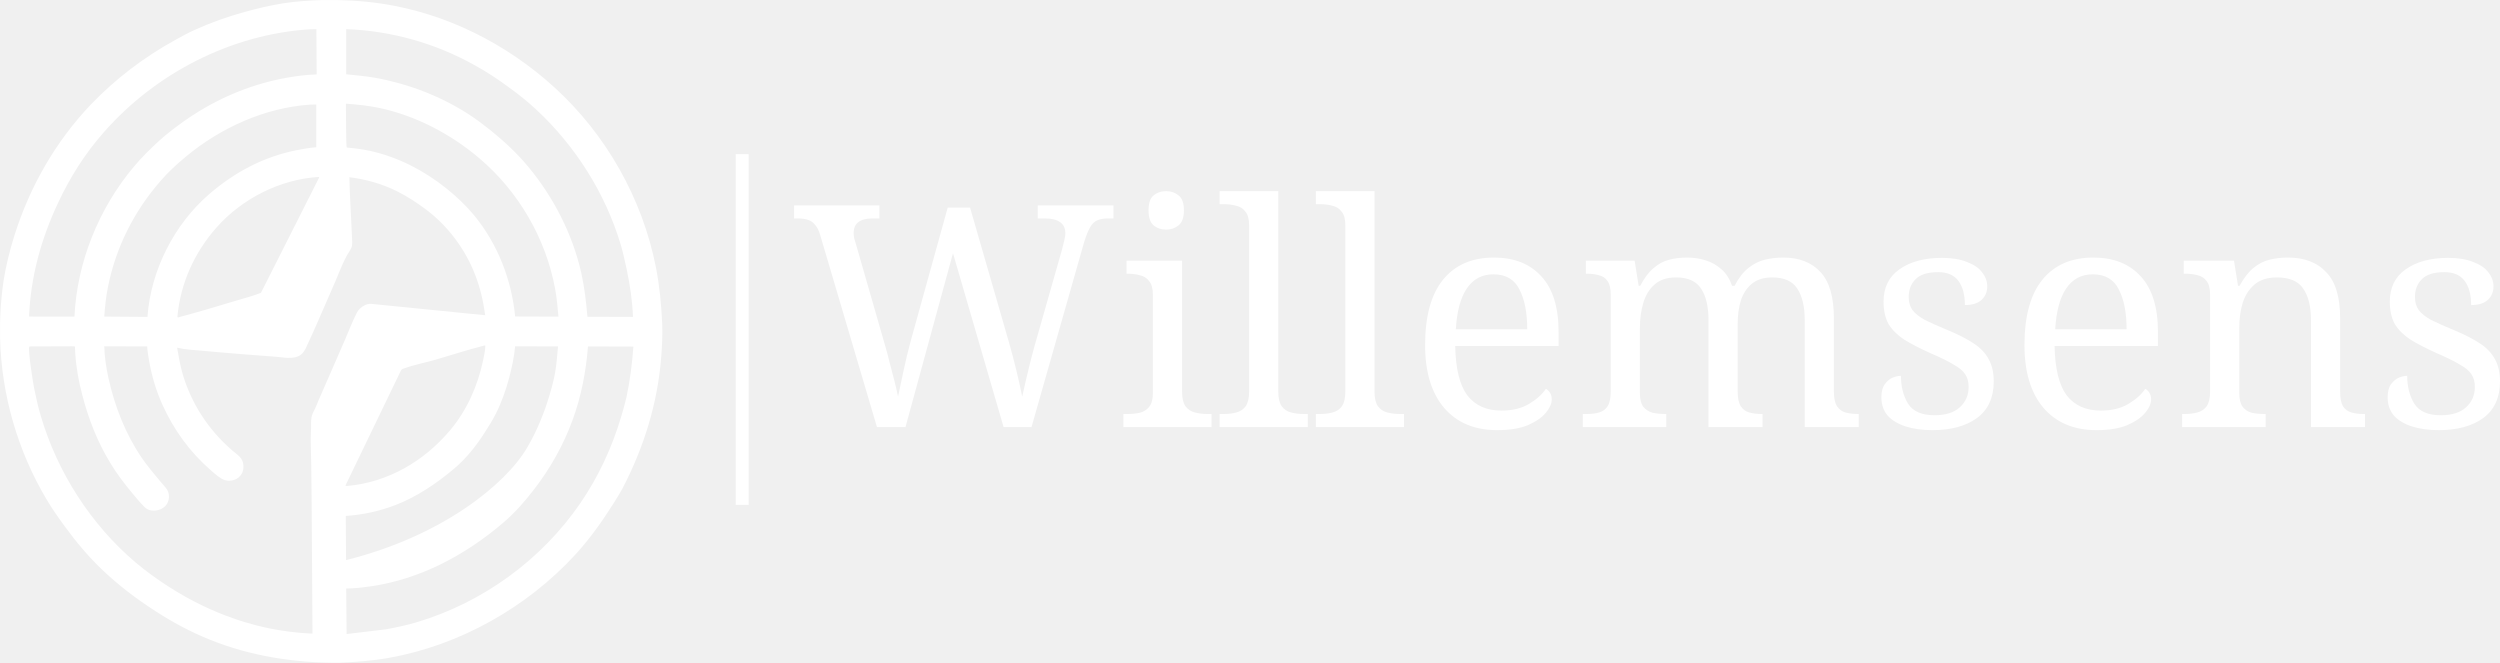
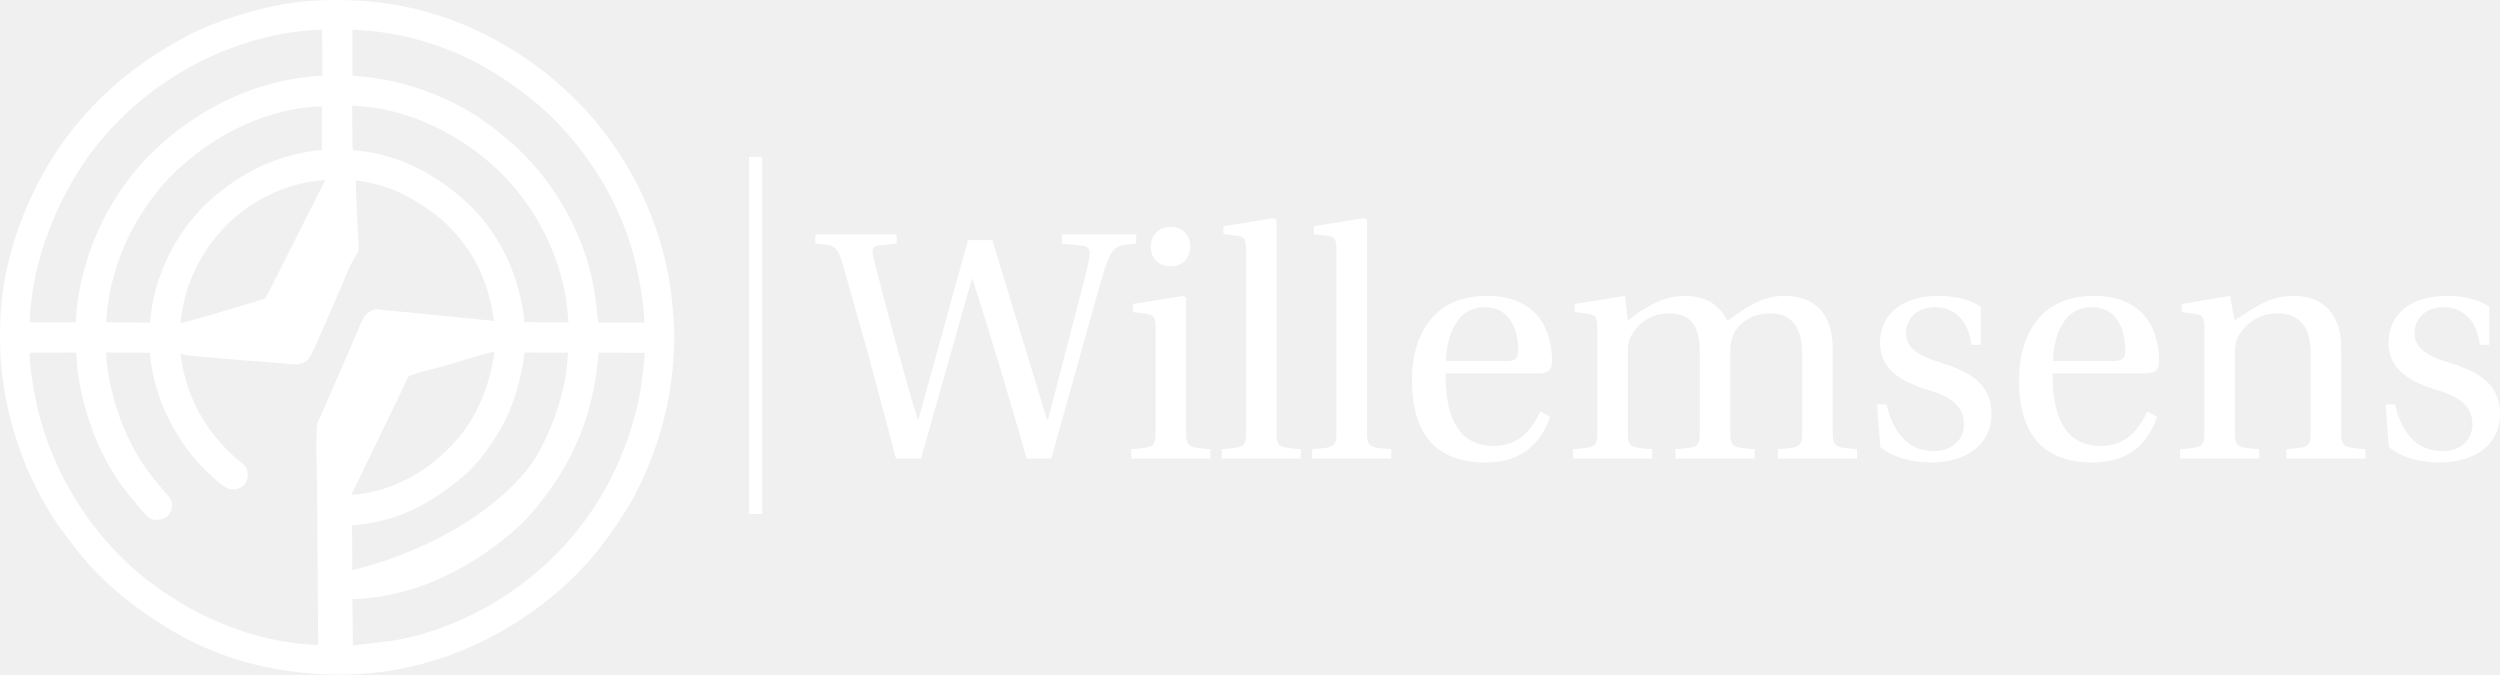
- <svg xmlns="http://www.w3.org/2000/svg" version="1.1" width="376.939" height="99.926" viewBox="312.752 151.43 376.939 99.926" xml:space="preserve" id="svg19">
+ <svg xmlns="http://www.w3.org/2000/svg" version="1.1" width="370.256" height="99.926" viewBox="312.752 151.43 370.256 99.926" xml:space="preserve" id="svg19">
  <defs id="defs4" />
-   <g transform="matrix(0.39,0,0,0.39,741.6158,201.1138)" id="base_text" style="fill:#ffffff;fill-opacity:1">
-     <g aria-label="Willemsens Airco-Ventilatie" id="text10" style="font-style:normal;font-weight:normal;font-size:120px;font-family:f16896;white-space:pre;opacity:1;fill:#ffffff;fill-opacity:1;fill-rule:nonzero;stroke:none;stroke-width:1;stroke-linecap:butt;stroke-linejoin:miter;stroke-miterlimit:4;stroke-dasharray:none;stroke-dashoffset:0">
-       <path d="m -782.58,-36.58 q -0.72,-2.52 -1.92,-3.84 -1.08,-1.44 -2.64,-1.92 -1.56,-0.6 -3.96,-0.6 h -1.56 v -5.04 h 33 v 5.04 h -2.76 q -3.6,0 -5.4,1.44 -1.8,1.32 -1.8,4.32 0,0.96 0.24,2.04 0.36,1.08 0.72,2.4 l 11.04,38.4 q 1.08,3.6 1.92,7.2 0.96,3.48 1.8,6.84 0.84,3.36 1.44,6.24 0.96,-4.68 2.16,-10.2 1.2,-5.64 2.76,-11.4 l 14.28,-51.48 h 8.64 l 15,51.96 q 1.68,5.88 3,11.4 1.32,5.52 2.16,9.72 0.6,-2.88 1.32,-5.88 0.72,-3.12 1.56,-6.48 0.84,-3.48 1.92,-7.32 l 10.56,-37.08 q 0.36,-1.44 0.84,-3.36 0.48,-1.92 0.48,-2.88 0,-3.12 -2.04,-4.44 -1.92,-1.44 -5.88,-1.44 h -2.76 v -5.04 h 29.28 v 5.04 h -2.28 q -2.28,0 -3.96,0.72 -1.56,0.6 -2.76,2.64 -1.2,2.04 -2.4,6 l -20.28,71.28 h -10.8 l -19.56,-67.2 -18.36,67.2 h -11.04 z" id="path25" style="fill:#ffffff;fill-opacity:1" />
-       <path d="m -665.34,37.7 v -5.04 h 1.56 q 2.64,0 4.8,-0.48 2.28,-0.6 3.6,-2.28 1.44,-1.8 1.44,-5.28 v -38.04 q 0,-3.6 -1.44,-5.28 -1.32,-1.8 -3.6,-2.28 -2.16,-0.6 -4.8,-0.6 h -0.36 v -5.04 h 21.48 v 50.64 q 0,3.72 1.32,5.64 1.32,1.8 3.6,2.4 2.28,0.6 4.92,0.6 h 1.56 v 5.04 z m 16.56,-76.32 q -2.88,0 -4.92,-1.68 -1.92,-1.68 -1.92,-5.76 0,-4.2 1.92,-5.76 2.04,-1.68 4.92,-1.68 2.76,0 4.8,1.68 2.04,1.56 2.04,5.76 0,4.08 -2.04,5.76 -2.04,1.68 -4.8,1.68 z" id="path27" style="fill:#ffffff;fill-opacity:1" />
-       <path d="m -628.14,37.7 v -5.04 h 1.56 q 2.76,0 4.92,-0.6 2.28,-0.6 3.6,-2.4 1.32,-1.92 1.32,-5.64 v -64.32 q 0,-3.6 -1.44,-5.28 -1.32,-1.8 -3.6,-2.28 -2.16,-0.6 -4.8,-0.6 h -1.56 v -5.04 h 22.68 v 77.52 q 0,3.72 1.32,5.64 1.32,1.8 3.6,2.4 2.28,0.6 4.92,0.6 h 1.56 v 5.04 z" id="path29" style="fill:#ffffff;fill-opacity:1" />
-       <path d="m -590.94,37.7 v -5.04 h 1.56 q 2.76,0 4.92,-0.6 2.28,-0.6 3.6,-2.4 1.32,-1.92 1.32,-5.64 v -64.32 q 0,-3.6 -1.44,-5.28 -1.32,-1.8 -3.6,-2.28 -2.16,-0.6 -4.8,-0.6 h -1.56 v -5.04 h 22.68 v 77.52 q 0,3.72 1.32,5.64 1.32,1.8 3.6,2.4 2.28,0.6 4.92,0.6 h 1.56 v 5.04 z" id="path31" style="fill:#ffffff;fill-opacity:1" />
-       <path d="m -520.86,38.9 q -13.08,0 -20.52,-8.64 -7.32,-8.64 -7.32,-24.24 0,-16.8 6.96,-25.32 6.96,-8.52 19.68,-8.52 11.64,0 18.24,7.2 6.72,7.2 6.72,21.48 V 6.38 h -39.96 q 0.24,13.08 4.68,19.08 4.56,5.88 13.2,5.88 6.24,0 10.56,-2.52 4.44,-2.64 6.6,-5.88 0.84,0.36 1.56,1.44 0.72,1.08 0.72,2.64 0,2.4 -2.28,5.16 -2.28,2.76 -6.96,4.8 -4.68,1.92 -11.88,1.92 z m 11.64,-39 q 0,-9.6 -3,-15.36 -2.88,-5.88 -10.08,-5.88 -6.6,0 -10.32,5.52 -3.6,5.4 -4.2,15.72 z" id="path33" style="fill:#ffffff;fill-opacity:1" />
-       <path d="m -487.74,37.7 v -5.04 h 1.56 q 2.76,0 4.8,-0.6 2.04,-0.6 3.24,-2.4 1.2,-1.92 1.2,-5.64 v -37.44 q 0,-3.6 -1.2,-5.28 -1.2,-1.8 -3.36,-2.28 -2.04,-0.6 -4.68,-0.6 h -0.36 v -5.04 h 18.84 l 1.56,9.72 h 0.6 q 2.4,-4.56 5.16,-6.84 2.76,-2.4 6,-3.24 3.24,-0.84 6.96,-0.84 3.84,0 7.2,1.08 3.48,1.08 6.12,3.48 2.64,2.28 4.08,6.36 h 0.96 q 2.4,-4.56 5.28,-6.84 3,-2.4 6.36,-3.24 3.48,-0.84 7.2,-0.84 9.24,0 14.4,5.64 5.16,5.52 5.16,17.88 V 24.02 q 0,3.72 1.2,5.64 1.2,1.8 3.24,2.4 2.16,0.6 4.8,0.6 h 0.36 v 5.04 h -20.88 V -3.7 q 0,-7.8 -2.88,-12.12 -2.76,-4.32 -9.72,-4.32 -4.92,0 -7.92,2.52 -2.88,2.4 -4.2,6.48 -1.2,4.08 -1.2,8.88 V 24.02 q 0,3.72 1.2,5.64 1.2,1.8 3.24,2.4 2.16,0.6 4.8,0.6 h 0.36 v 5.04 h -20.88 V -3.7 q 0,-7.8 -2.88,-12.12 -2.76,-4.32 -9.72,-4.32 -5.16,0 -8.28,2.76 -3,2.64 -4.32,7.08 -1.32,4.44 -1.32,9.6 V 24.62 q 0,3.48 1.32,5.28 1.44,1.68 3.6,2.28 2.28,0.48 4.92,0.48 h 0.36 v 5.04 z" id="path35" style="fill:#ffffff;fill-opacity:1" />
-       <path d="m -352.5,38.9 q -6,0 -10.44,-1.44 -4.44,-1.44 -6.96,-4.2 -2.4,-2.88 -2.4,-7.08 0,-3.24 1.32,-5.04 1.32,-1.8 3,-2.52 1.8,-0.72 3.24,-0.72 0,6.24 2.76,10.8 2.88,4.44 10.2,4.44 6.36,0 9.72,-3 3.48,-3.12 3.48,-7.92 0,-3 -1.32,-4.92 -1.2,-1.92 -4.44,-3.72 -3.12,-1.92 -9,-4.44 -6.12,-2.76 -10.2,-5.28 -3.96,-2.64 -6,-6 -1.92,-3.48 -1.92,-8.64 0,-8.16 6.12,-12.48 6.24,-4.44 16.44,-4.44 5.76,0 9.6,1.56 3.96,1.44 5.88,3.96 2.04,2.52 2.04,5.52 0,3.24 -2.28,5.28 -2.16,1.92 -6.36,1.92 0,-6 -2.52,-9.36 -2.52,-3.36 -7.8,-3.36 -6.12,0 -8.76,2.76 -2.64,2.64 -2.64,6.84 0,3 1.44,5.04 1.56,2.04 4.8,3.84 3.36,1.68 8.64,3.84 6.36,2.64 10.32,5.28 3.96,2.64 5.76,6.12 1.92,3.48 1.92,8.52 0,9.36 -6.48,14.16 -6.48,4.68 -17.16,4.68 z" id="path37" style="fill:#ffffff;fill-opacity:1" />
-       <path d="m -289.141,38.9 q -13.08,0 -20.52,-8.64 -7.32,-8.64 -7.32,-24.24 0,-16.8 6.96,-25.32 6.96,-8.52 19.68,-8.52 11.64,0 18.24,7.2 6.72,7.2 6.72,21.48 V 6.38 h -39.96 q 0.24,13.08 4.68,19.08 4.56,5.88 13.2,5.88 6.24,0 10.56,-2.52 4.44,-2.64 6.6,-5.88 0.84,0.36 1.56,1.44 0.72,1.08 0.72,2.64 0,2.4 -2.28,5.16 -2.28,2.76 -6.96,4.8 -4.68,1.92 -11.88,1.92 z m 11.64,-39 q 0,-9.6 -3,-15.36 -2.88,-5.88 -10.08,-5.88 -6.6,0 -10.32,5.52 -3.6,5.4 -4.2,15.72 z" id="path39" style="fill:#ffffff;fill-opacity:1" />
-       <path d="m -256.021,37.7 v -5.04 h 0.96 q 2.76,0 4.92,-0.6 2.28,-0.6 3.6,-2.4 1.32,-1.92 1.32,-5.64 v -37.44 q 0,-3.6 -1.32,-5.28 -1.32,-1.8 -3.48,-2.28 -2.16,-0.6 -4.8,-0.6 h -0.6 v -5.04 h 19.44 l 1.56,9.72 h 0.6 q 2.52,-4.56 5.28,-6.84 2.88,-2.4 6.24,-3.24 3.36,-0.84 7.2,-0.84 9.48,0 14.76,5.64 5.4,5.52 5.4,17.88 V 24.02 q 0,3.72 1.08,5.64 1.2,1.8 3.24,2.4 2.04,0.6 4.68,0.6 h 0.6 v 5.04 h -20.88 V -3.7 q 0,-7.8 -3,-12.12 -2.88,-4.32 -10.2,-4.32 -5.4,0 -8.64,2.76 -3.12,2.64 -4.56,7.08 -1.32,4.44 -1.32,9.6 V 24.62 q 0,3.48 1.32,5.28 1.32,1.68 3.48,2.28 2.16,0.48 4.8,0.48 h 0.6 v 5.04 z" id="path41" style="fill:#ffffff;fill-opacity:1" />
-       <path d="m -156.781,38.9 q -6,0 -10.44,-1.44 -4.44,-1.44 -6.96,-4.2 -2.4,-2.88 -2.4,-7.08 0,-3.24 1.32,-5.04 1.32,-1.8 3,-2.52 1.8,-0.72 3.24,-0.72 0,6.24 2.76,10.8 2.88,4.44 10.2,4.44 6.36,0 9.72,-3 3.48,-3.12 3.48,-7.92 0,-3 -1.32,-4.92 -1.2,-1.92 -4.44,-3.72 -3.12,-1.92 -9,-4.44 -6.12,-2.76 -10.2,-5.28 -3.96,-2.64 -6,-6 -1.92,-3.48 -1.92,-8.64 0,-8.16 6.12,-12.48 6.24,-4.44 16.44,-4.44 5.76,0 9.6,1.56 3.96,1.44 5.88,3.96 2.04,2.52 2.04,5.52 0,3.24 -2.28,5.28 -2.16,1.92 -6.36,1.92 0,-6 -2.52,-9.36 -2.52,-3.36 -7.8,-3.36 -6.12,0 -8.76,2.76 -2.64,2.64 -2.64,6.84 0,3 1.44,5.04 1.56,2.04 4.8,3.84 3.36,1.68 8.64,3.84 6.36,2.64 10.32,5.28 3.96,2.64 5.76,6.12 1.92,3.48 1.92,8.52 0,9.36 -6.48,14.16 -6.48,4.68 -17.16,4.68 z" id="path43" style="fill:#ffffff;fill-opacity:1" />
-     </g>
-   </g>
-   <g transform="matrix(0.39,0,0,0.39,424.6558,201.1138)" id="separator_line" style="fill:#ffffff;fill-opacity:1">
-     <path id="rect13" style="opacity:1;fill:#ffffff;fill-opacity:1;fill-rule:nonzero;stroke:none;stroke-width:1;stroke-linecap:butt;stroke-linejoin:miter;stroke-miterlimit:4;stroke-dasharray:none;stroke-dashoffset:0" d="m -2.5,-67.8 h 5 V 67.8 h -5 z" />
-   </g>
-   <g transform="matrix(0.21,0,0,0.21,362.6858,201.3938)" id="main_icon" style="fill:#ffffff;fill-opacity:1">
-     <path style="opacity:1;fill:#ffffff;fill-opacity:1;fill-rule:nonzero;stroke:none;stroke-width:1;stroke-linecap:butt;stroke-linejoin:miter;stroke-miterlimit:4;stroke-dasharray:none;stroke-dashoffset:0" transform="translate(-237.82,-237.89)" d="m 231.7,0 c 14.2,-0.2 28.5,0.5 42.5,2.6 46.3,7 89.4,28.7 123.9,60.1 37.2,33.9 63.2,79.9 72.9,129.3 2.6,13.4 3.9,27 4.5,40.6 0.3,7.7 -0.1,15.6 -0.7,23.3 -2.5,33.4 -12.5,65.5 -28,95.1 -1.9,3.5 -4.1,6.9 -6.2,10.3 -8.2,13 -17.2,25.7 -27.6,37 -34.9,37.9 -82.9,64.9 -133.7,74 -11.7,2.1 -23.9,3 -35.8,3.5 -31.7,0.2 -63.4,-4.7 -92.9,-16.6 -13.7,-5.5 -26.7,-12.5 -39,-20.5 C 98,430 85.3,420.3 73.6,409.2 63.7,399.8 54.8,389.2 46.7,378.1 42,371.7 37.4,365.2 33.4,358.4 12.7,323.6 1.1,283.4 0.1,242.9 -0.2,229.2 0.6,215.1 2.6,201.5 4.3,190.6 7.1,179.6 10.4,169 21.4,134.1 39.8,101.8 65.1,75.2 82.9,56.6 103.4,41 126,28.6 c 4.5,-2.5 9,-5 13.7,-7.1 C 151.3,16.2 163.3,12 175.5,8.6 184.6,6.1 193.7,3.9 203,2.4 212.5,0.9 222.1,0.3 231.7,0 Z m 19.2,127.2 c 0.2,11.8 1,23.5 1.5,35.3 0.1,2.9 0.3,5.8 0.4,8.7 0.1,1.6 0.2,3.4 0,5 -0.3,2.3 -2.5,5 -3.6,7 -1.2,2.2 -2.3,4.5 -3.3,6.7 -1.8,3.9 -3.3,8 -5,11.9 -4.3,9.9 -8.6,19.7 -12.9,29.6 -2.1,4.8 -4.2,9.5 -6.4,14.2 -1.3,2.8 -2.4,6 -4.7,8.3 -2.7,2.7 -6.7,3.1 -10.3,3 -2.9,-0.1 -5.7,-0.6 -8.6,-0.8 -8.3,-0.6 -16.6,-1.3 -24.9,-1.9 -9.3,-0.7 -18.5,-1.6 -27.8,-2.4 -6,-0.5 -12.3,-0.8 -18.1,-2.2 1.1,6.4 2.2,12.7 4,19 6.3,21.3 18.7,40.2 35.5,54.7 3.8,3.3 7.9,5.3 8.1,11 0.1,2 -0.1,3.4 -0.9,5.2 l -0.2,0.3 c -1.1,2.3 -3.3,4.1 -5.8,4.8 -2,0.6 -4.3,0.8 -6.3,0.1 l -0.4,-0.1 c -3.5,-1.3 -6.9,-4.5 -9.8,-7 -15.1,-13.1 -26.6,-29 -34.8,-47.2 -4.4,-9.7 -7.5,-20.2 -9.4,-30.7 -0.6,-3.6 -1.3,-7.3 -1.5,-11 l -30.8,-0.1 c 0.2,7.8 1.4,15.6 3.1,23.2 4.4,19.8 12.1,39.6 23.5,56.4 4.1,6.1 9,11.8 13.7,17.5 1.6,1.9 3.4,3.7 4.8,5.8 0.6,0.9 1,2.1 1.2,3.2 0.5,3.2 -0.3,6.3 -2.5,8.6 -2.1,2.1 -5.1,3.3 -8.1,3.3 -2.7,0 -4.8,-0.6 -6.8,-2.6 -3.2,-3.2 -6.1,-6.7 -9,-10.2 C 89.2,347 83.7,339.9 79.2,332.3 70,317.3 63.4,300.4 59,283.1 c -2.5,-9.6 -4.3,-19.3 -4.9,-29.2 -0.1,-1.1 -0.1,-2.3 -0.2,-3.4 0,-0.4 0,-1.8 -0.1,-1.8 -0.2,-0.1 -2.3,-0.1 -2.7,-0.1 l -28.5,0.1 -1.5,0.1 c -1.2,1.8 2.7,26.2 3.4,29.7 1.4,6.7 2.8,13.4 4.8,20 11.9,40.5 35.9,78 68.2,105.4 7.2,6.1 15.2,11.8 23.2,17 34.3,22.3 65.2,28.7 73.6,30.4 7.7,1.5 17.9,3.1 30.1,3.6 -0.4,-77.7 -0.8,-127.5 -1.2,-134.9 -0.3,-5.6 0.3,-11.2 0.2,-16.9 0,-0.5 0,-1.8 0.3,-3.5 0.5,-2.3 1.3,-3.9 2,-5.2 1.3,-2.4 2.2,-5.1 3.3,-7.6 3,-6.9 6.1,-13.9 9.1,-20.8 3.3,-7.5 6.6,-15 9.8,-22.5 2.7,-6.3 5.2,-12.8 8.3,-18.9 0.6,-1.1 1.2,-2 2.1,-2.9 2.1,-2.1 4.9,-3.6 7.9,-3.6 l 82.2,8.2 c -1.4,-10.2 -3.6,-19.9 -7.4,-29.5 -7,-18 -19.4,-34.6 -34.8,-46.2 -6.7,-5 -13.6,-9.6 -21.1,-13.3 -10.8,-5.4 -22.4,-8.6 -34.2,-10.1 z M 248.6,20.9 v 32.4 c 6.9,0.7 13.9,1.3 20.7,2.5 23.5,4.2 46.5,13 66.6,25.8 5.8,3.7 11.3,7.9 16.7,12.2 9.6,7.8 18.9,16.4 26.8,26 18.1,21.8 31.8,48.5 38,76.2 2.3,10.3 3.5,20.9 4.4,31.4 l 32.7,0.1 c -0.4,-11.5 -2.2,-23.3 -4.6,-34.6 -1.3,-5.8 -2.5,-11.6 -4.2,-17.3 -11,-36.8 -32.6,-71 -60.8,-97.1 C 378.9,72.9 372.6,67.9 366,63.1 357.9,57.1 349.4,51.4 340.5,46.6 312.6,31 280.6,22 248.6,20.9 Z m 173.6,227.8 c -1.4,17.9 -4.9,36.3 -11.2,53.2 -6.5,17.7 -15.9,34.4 -27.4,49.3 -6.7,8.7 -13.9,17 -22.3,24.1 -27.1,23.2 -59.9,40.7 -95.5,45.7 -5.7,0.8 -11.5,1.5 -17.2,1.5 l 0.3,32.7 28.3,-3.4 c 7.4,-1.4 14.8,-2.9 22.1,-5.1 47.3,-14.1 89.6,-44.8 117.5,-85.6 12.9,-18.8 22.5,-39.6 29.1,-61.5 1.4,-4.8 2.8,-9.5 3.9,-14.3 2.6,-12.1 4.1,-24.2 5,-36.5 z M 222.4,21 C 166,24.6 111.8,52.5 74.6,94.9 c -13.6,15.4 -24.3,32.4 -33,51 -12.1,25.8 -19.5,52.7 -20.7,81.3 l 4.9,0.1 h 27.7 c 1.8,-39.1 17.5,-77.7 42.6,-107.6 5.7,-6.8 12.1,-13.1 18.7,-19.1 4.6,-4.1 9.4,-7.9 14.4,-11.5 22.6,-16.6 48.5,-28.2 76.1,-33.2 7.3,-1.3 14.6,-2.3 22.1,-2.5 l -0.2,-32.5 z m 147.5,227.6 c -0.7,7.5 -2.3,15 -4.2,22.3 -2.4,9 -5.5,17.9 -9.7,26.2 -2.3,4.6 -5.2,9.1 -8,13.5 -6.1,9.6 -13.4,18.7 -22.2,26.1 -12.4,10.4 -26.4,19.9 -41.6,25.8 -11.4,4.4 -23.7,7.1 -35.9,7.9 l 0.2,31.7 c 68.4,-17 114.3,-54 130,-80.7 15.1,-25.6 20,-53.3 20,-53.3 1.2,-6.4 1.5,-12.9 2.2,-19.4 z M 248.4,74.4 c 0.1,3.7 0,30.4 0.6,31.5 5.6,0.5 11.2,1.2 16.8,2.4 20.2,4.5 38.7,14.1 54.8,27 7.2,5.8 13.9,12.1 19.8,19.2 16.9,20.5 27,46.4 29.5,72.7 l 31.1,0.1 c -0.6,-6.7 -1.2,-13.4 -2.4,-20 -6.7,-36.2 -26.3,-69.9 -54.4,-93.7 -20.6,-17.5 -46,-30.8 -72.6,-36.3 -7.8,-1.6 -15.5,-2.3 -23.2,-2.9 z m -25.8,0.7 c -32.5,2.2 -64.4,16.7 -89.3,37.5 -6.4,5.3 -12.7,11.1 -18.1,17.4 -19,21.8 -32.1,47.8 -37.7,76.3 -1.4,6.9 -2.1,14 -2.6,21 h 4.2 l 26.8,0.2 c 2.4,-33.3 19.1,-66.4 44.4,-88.2 18.2,-15.7 39,-26.8 62.7,-31.5 4.6,-0.9 9.4,-1.8 14.1,-2.1 V 75 Z m 6.3,51.9 c -27.7,1.7 -55,15.5 -73.4,36.3 -15.9,18 -25.9,40.1 -28.1,64.1 l 0.4,0.5 c 13.8,-3.7 27.5,-7.7 41.2,-11.9 6.1,-1.9 12.5,-3.4 18.4,-5.8 l 41.8,-82.8 z M 348,248 c -12,3 -23.7,6.9 -35.5,10.3 -7.4,2.1 -15.3,3.6 -22.5,6.2 -1.1,0.4 -1.5,0.5 -2.1,1.5 l -39.8,82.5 0.2,0.3 0.7,0.1 c 29.4,-2.5 55.4,-17.7 74.2,-40 11.9,-14.1 19.8,-31.8 23.6,-49.8 0.7,-3.5 1.7,-7.4 1.7,-11 -0.1,0 -0.3,-0.1 -0.5,-0.1 z" stroke-linecap="round" id="path16" />
-   </g>
+   <path id="rect13" style="opacity:1;fill:#ffffff;fill-opacity:1;fill-rule:nonzero;stroke:none;stroke-width:0.39;stroke-linecap:butt;stroke-linejoin:miter;stroke-miterlimit:4;stroke-dasharray:none;stroke-dashoffset:0" d="m 423.681,174.672 h 1.95 v 52.884 h -1.95 z" />
+   <path style="opacity:1;fill:#ffffff;fill-opacity:1;fill-rule:nonzero;stroke:none;stroke-width:0.21;stroke-linecap:butt;stroke-linejoin:miter;stroke-miterlimit:4;stroke-dasharray:none;stroke-dashoffset:0" d="m 361.401,151.437 c 2.982,-0.042 5.985,0.105 8.925,0.546 9.723,1.47 18.774,6.027 26.019,12.621 7.812,7.119 13.272,16.779 15.309,27.153 0.546,2.814 0.819,5.67 0.945,8.526 0.063,1.617 -0.021,3.276 -0.147,4.893 -0.525,7.014 -2.625,13.755 -5.88,19.971 -0.399,0.735 -0.861,1.449 -1.302,2.163 -1.722,2.73 -3.612,5.397 -5.796,7.77 -7.329,7.959 -17.409,13.629 -28.077,15.54 -2.457,0.441 -5.019,0.63 -7.518,0.735 -6.657,0.042 -13.314,-0.987 -19.509,-3.486 -2.877,-1.155 -5.607,-2.625 -8.19,-4.305 -2.856,-1.827 -5.523,-3.864 -7.98,-6.195 -2.079,-1.974 -3.948,-4.2 -5.649,-6.531 -0.987,-1.344 -1.953,-2.709 -2.793,-4.137 -4.347,-7.308 -6.783,-15.75 -6.993,-24.255 -0.063,-2.877 0.105,-5.838 0.525,-8.694 0.357,-2.289 0.945,-4.599 1.638,-6.825 2.31,-7.329 6.174,-14.112 11.487,-19.698 3.738,-3.906 8.043,-7.182 12.789,-9.786 0.945,-0.525 1.89,-1.05 2.877,-1.491 2.436,-1.113 4.956,-1.995 7.518,-2.709 1.911,-0.525 3.822,-0.987 5.775,-1.302 1.995,-0.315 4.011,-0.441 6.027,-0.504 z m 4.032,26.712 c 0.042,2.478 0.21,4.935 0.315,7.413 0.021,0.609 0.063,1.218 0.084,1.827 0.021,0.336 0.042,0.714 0,1.05 -0.063,0.483 -0.525,1.05 -0.756,1.47 -0.252,0.462 -0.483,0.945 -0.693,1.407 -0.378,0.819 -0.693,1.68 -1.05,2.499 -0.903,2.079 -1.806,4.137 -2.709,6.216 -0.441,1.008 -0.882,1.995 -1.344,2.982 -0.273,0.588 -0.504,1.26 -0.987,1.743 -0.567,0.567 -1.407,0.651 -2.163,0.63 -0.609,-0.021 -1.197,-0.126 -1.806,-0.168 -1.743,-0.126 -3.486,-0.273 -5.229,-0.399 -1.953,-0.147 -3.885,-0.336 -5.838,-0.504 -1.26,-0.105 -2.583,-0.168 -3.801,-0.462 0.231,1.344 0.462,2.667 0.84,3.99 1.323,4.473 3.927,8.442 7.455,11.487 0.798,0.693 1.659,1.113 1.701,2.31 0.021,0.42 -0.021,0.714 -0.189,1.092 l -0.042,0.063 c -0.231,0.483 -0.693,0.861 -1.218,1.008 -0.42,0.126 -0.903,0.168 -1.323,0.021 l -0.084,-0.021 c -0.735,-0.273 -1.449,-0.945 -2.058,-1.47 -3.171,-2.751 -5.586,-6.09 -7.308,-9.912 -0.924,-2.037 -1.575,-4.242 -1.974,-6.447 -0.126,-0.756 -0.273,-1.533 -0.315,-2.31 l -6.468,-0.021 c 0.042,1.638 0.294,3.276 0.651,4.872 0.924,4.158 2.541,8.316 4.935,11.844 0.861,1.281 1.89,2.478 2.877,3.675 0.336,0.399 0.714,0.777 1.008,1.218 0.126,0.189 0.21,0.441 0.252,0.672 0.105,0.672 -0.063,1.323 -0.525,1.806 -0.441,0.441 -1.071,0.693 -1.701,0.693 -0.567,0 -1.008,-0.126 -1.428,-0.546 -0.672,-0.672 -1.281,-1.407 -1.89,-2.142 -1.176,-1.428 -2.331,-2.919 -3.276,-4.515 -1.932,-3.15 -3.318,-6.699 -4.242,-10.332 -0.525,-2.016 -0.903,-4.053 -1.029,-6.132 -0.021,-0.231 -0.021,-0.483 -0.042,-0.714 0,-0.084 0,-0.378 -0.021,-0.378 -0.042,-0.021 -0.483,-0.021 -0.567,-0.021 l -5.985,0.021 -0.315,0.021 c -0.252,0.378 0.567,5.502 0.714,6.237 0.294,1.407 0.588,2.814 1.008,4.2 2.499,8.505 7.539,16.38 14.322,22.134 1.512,1.281 3.192,2.478 4.872,3.57 7.203,4.683 13.692,6.027 15.456,6.384 1.617,0.315 3.759,0.651 6.321,0.756 -0.084,-16.317 -0.168,-26.775 -0.252,-28.329 -0.063,-1.176 0.063,-2.352 0.042,-3.549 0,-0.105 0,-0.378 0.063,-0.735 0.105,-0.483 0.273,-0.819 0.42,-1.092 0.273,-0.504 0.462,-1.071 0.693,-1.596 0.63,-1.449 1.281,-2.919 1.911,-4.368 0.693,-1.575 1.386,-3.15 2.058,-4.725 0.567,-1.323 1.092,-2.688 1.743,-3.969 0.126,-0.231 0.252,-0.42 0.441,-0.609 0.441,-0.441 1.029,-0.756 1.659,-0.756 l 17.262,1.722 c -0.294,-2.142 -0.756,-4.179 -1.554,-6.195 -1.47,-3.78 -4.074,-7.266 -7.308,-9.702 -1.407,-1.05 -2.856,-2.016 -4.431,-2.793 -2.268,-1.134 -4.704,-1.806 -7.182,-2.121 z m -0.483,-22.323 v 6.804 c 1.449,0.147 2.919,0.273 4.347,0.525 4.935,0.882 9.765,2.73 13.986,5.418 1.218,0.777 2.373,1.659 3.507,2.562 2.016,1.638 3.969,3.444 5.628,5.46 3.801,4.578 6.678,10.185 7.98,16.002 0.483,2.163 0.735,4.389 0.924,6.594 l 6.867,0.021 c -0.084,-2.415 -0.462,-4.893 -0.966,-7.266 -0.273,-1.218 -0.525,-2.436 -0.882,-3.633 -2.31,-7.728 -6.846,-14.91 -12.768,-20.391 -1.26,-1.176 -2.583,-2.226 -3.969,-3.234 -1.701,-1.26 -3.486,-2.457 -5.355,-3.465 -5.859,-3.276 -12.579,-5.166 -19.299,-5.397 z m 36.456,47.838 c -0.294,3.759 -1.029,7.623 -2.352,11.172 -1.365,3.717 -3.339,7.224 -5.754,10.353 -1.407,1.827 -2.919,3.57 -4.683,5.061 -5.691,4.872 -12.579,8.547 -20.055,9.597 -1.197,0.168 -2.415,0.315 -3.612,0.315 l 0.063,6.867 5.943,-0.714 c 1.554,-0.294 3.108,-0.609 4.641,-1.071 9.933,-2.961 18.816,-9.408 24.675,-17.976 2.709,-3.948 4.725,-8.316 6.111,-12.915 0.294,-1.008 0.588,-1.995 0.819,-3.003 0.546,-2.541 0.861,-5.082 1.05,-7.665 z m -41.958,-47.817 c -11.844,0.756 -23.226,6.615 -31.038,15.519 -2.856,3.234 -5.103,6.804 -6.93,10.71 -2.541,5.418 -4.095,11.067 -4.347,17.073 l 1.029,0.021 h 5.817 c 0.378,-8.211 3.675,-16.317 8.946,-22.596 1.197,-1.428 2.541,-2.751 3.927,-4.011 0.966,-0.861 1.974,-1.659 3.024,-2.415 4.746,-3.486 10.185,-5.922 15.981,-6.972 1.533,-0.273 3.066,-0.483 4.641,-0.525 l -0.042,-6.825 z m 30.975,47.796 c -0.147,1.575 -0.483,3.15 -0.882,4.683 -0.504,1.89 -1.155,3.759 -2.037,5.502 -0.483,0.966 -1.092,1.911 -1.68,2.835 -1.281,2.016 -2.814,3.927 -4.662,5.481 -2.604,2.184 -5.544,4.179 -8.736,5.418 -2.394,0.924 -4.977,1.491 -7.539,1.659 l 0.042,6.657 c 14.364,-3.57 24.003,-11.34 27.3,-16.947 3.171,-5.376 4.2,-11.193 4.2,-11.193 0.252,-1.344 0.315,-2.709 0.462,-4.074 z m -25.515,-36.582 c 0.021,0.777 0,6.384 0.126,6.615 1.176,0.105 2.352,0.252 3.528,0.504 4.242,0.945 8.127,2.961 11.508,5.67 1.512,1.218 2.919,2.541 4.158,4.032 3.549,4.305 5.67,9.744 6.195,15.267 l 6.531,0.021 c -0.126,-1.407 -0.252,-2.814 -0.504,-4.2 -1.407,-7.602 -5.523,-14.679 -11.424,-19.677 -4.326,-3.675 -9.66,-6.468 -15.246,-7.623 -1.638,-0.336 -3.255,-0.483 -4.872,-0.609 z m -5.418,0.147 c -6.825,0.462 -13.524,3.507 -18.753,7.875 -1.344,1.113 -2.667,2.331 -3.801,3.654 -3.99,4.578 -6.741,10.038 -7.917,16.023 -0.294,1.449 -0.441,2.94 -0.546,4.41 h 0.882 l 5.628,0.042 c 0.504,-6.993 4.011,-13.944 9.324,-18.522 3.822,-3.297 8.19,-5.628 13.167,-6.615 0.966,-0.189 1.974,-0.378 2.961,-0.441 v -6.447 z m 1.323,10.899 c -5.817,0.357 -11.55,3.255 -15.414,7.623 -3.339,3.78 -5.439,8.421 -5.901,13.461 l 0.084,0.105 c 2.898,-0.777 5.775,-1.617 8.652,-2.499 1.281,-0.399 2.625,-0.714 3.864,-1.218 l 8.778,-17.388 z m 25.011,25.41 c -2.52,0.63 -4.977,1.449 -7.455,2.163 -1.554,0.441 -3.213,0.756 -4.725,1.302 -0.231,0.084 -0.315,0.105 -0.441,0.315 l -8.358,17.325 0.042,0.063 0.147,0.021 c 6.174,-0.525 11.634,-3.717 15.582,-8.4 2.499,-2.961 4.158,-6.678 4.956,-10.458 0.147,-0.735 0.357,-1.554 0.357,-2.31 -0.021,0 -0.063,-0.021 -0.105,-0.021 z" stroke-linecap="round" id="path16" />
+   <path d="m 470.032,186.127 v 1.392 l 2.976,0.288 c 1.152,0.144 1.248,0.816 1.056,1.824 -0.288,1.776 -1.344,5.712 -2.544,10.224 l -3.552,13.728 h -0.144 l -8.112,-26.592 h -3.6 l -7.344,26.592 h -0.096 c -2.496,-8.256 -4.608,-16.32 -6.528,-23.856 -0.384,-1.584 -0.144,-1.872 1.008,-1.968 l 2.4,-0.24 v -1.392 h -12.048 v 1.392 c 2.832,0.144 3.264,0.288 4.08,3.12 l 3.792,13.392 4.08,15.312 h 3.696 l 7.536,-26.592 h 0.096 c 2.928,9.168 5.568,18 8.016,26.592 h 3.648 l 4.8,-17.136 c 1.536,-5.424 2.64,-9.648 3.312,-11.472 0.96,-2.784 1.488,-3.024 4.464,-3.216 v -1.392 z m 10.512,10.32 v 1.2 l 1.824,0.24 c 1.248,0.192 1.536,0.432 1.536,2.16 v 15.12 c 0,2.448 -0.144,2.544 -3.6,2.784 v 1.392 h 11.712 v -1.392 c -3.408,-0.24 -3.6,-0.336 -3.6,-2.784 v -19.632 l -0.336,-0.288 z m 5.568,-11.424 c -1.728,0 -2.928,1.248 -2.928,2.976 0,1.68 1.2,2.88 2.928,2.88 1.776,0 2.88,-1.2 2.928,-2.88 0,-1.728 -1.152,-2.976 -2.928,-2.976 z m 15.696,-1.008 -0.336,-0.288 -7.536,1.2 v 1.2 l 1.824,0.192 c 1.248,0.144 1.536,0.384 1.536,2.208 v 26.64 c 0,2.448 -0.144,2.544 -3.6,2.784 v 1.392 h 11.712 v -1.392 c -3.408,-0.24 -3.6,-0.336 -3.6,-2.784 z m 13.392,0 -0.336,-0.288 -7.536,1.2 v 1.2 l 1.824,0.192 c 1.248,0.144 1.536,0.384 1.536,2.208 v 26.64 c 0,2.448 -0.144,2.544 -3.6,2.784 v 1.392 h 11.712 v -1.392 c -3.408,-0.24 -3.6,-0.336 -3.6,-2.784 z m 25.488,22.704 c 1.008,0 1.92,-0.24 1.92,-1.824 0,-2.832 -0.912,-9.648 -9.696,-9.648 -7.488,0 -11.04,5.328 -11.04,12.528 0,7.584 3.264,12.24 11.088,12.144 5.328,-0.048 8.064,-2.976 9.36,-6.768 l -1.44,-0.768 c -1.344,2.784 -3.168,5.088 -6.96,5.088 -5.952,0 -7.152,-5.76 -7.056,-10.752 z m -13.776,-1.824 c 0,-1.968 0.72,-7.968 5.712,-7.968 4.464,0 4.992,4.56 4.992,6.432 0,0.912 -0.288,1.536 -1.632,1.536 z m 19.056,-8.448 v 1.2 l 1.824,0.24 c 1.248,0.192 1.536,0.432 1.536,2.16 v 15.12 c 0,2.448 -0.144,2.544 -3.6,2.784 v 1.392 h 11.712 v -1.392 c -3.408,-0.24 -3.6,-0.336 -3.6,-2.784 v -11.232 c 0,-1.2 0.048,-1.872 0.384,-2.544 0.912,-1.92 3.024,-3.552 5.664,-3.552 4.128,0 4.608,3.024 4.608,6 v 11.328 c 0,2.448 -0.144,2.544 -3.6,2.784 v 1.392 h 11.712 v -1.392 c -3.408,-0.24 -3.6,-0.336 -3.6,-2.784 v -11.232 c 0,-1.2 0.048,-1.872 0.336,-2.64 0.72,-1.92 2.784,-3.456 5.472,-3.456 3.024,-0.096 4.848,1.824 4.848,6 v 11.328 c 0,2.448 -0.144,2.544 -3.6,2.784 v 1.392 h 11.712 v -1.392 c -3.408,-0.24 -3.6,-0.336 -3.6,-2.784 v -12.288 c 0,-4.848 -2.592,-7.632 -7.152,-7.632 -3.936,0 -6.768,2.64 -8.448,3.696 -1.152,-2.256 -2.976,-3.696 -6.336,-3.696 -3.696,0 -6.72,2.4 -8.4,3.648 l -0.432,-3.648 z m 60.144,6.048 v -5.616 c -1.584,-1.152 -4.032,-1.632 -6.192,-1.632 -5.184,0 -8.688,2.448 -8.736,7.008 0.048,3.984 3.264,5.76 7.248,6.96 2.16,0.672 5.184,1.776 5.184,5.04 0,2.448 -1.92,3.984 -4.464,3.984 -3.888,0 -6.048,-2.832 -7.008,-6.912 h -1.392 l 0.48,6.288 c 1.728,1.536 4.656,2.304 7.488,2.304 5.712,0 8.976,-3.024 8.976,-7.104 0,-4.224 -2.592,-6.144 -7.536,-7.68 -1.968,-0.624 -5.136,-1.632 -5.136,-4.32 0.048,-2.496 1.92,-3.888 4.32,-3.888 3.408,0 5.04,2.64 5.376,5.568 z m 24.48,4.224 c 1.008,0 1.92,-0.24 1.92,-1.824 0,-2.832 -0.912,-9.648 -9.696,-9.648 -7.488,0 -11.04,5.328 -11.04,12.528 0,7.584 3.264,12.24 11.088,12.144 5.328,-0.048 8.064,-2.976 9.36,-6.768 l -1.44,-0.768 c -1.344,2.784 -3.168,5.088 -6.96,5.088 -5.952,0 -7.152,-5.76 -7.056,-10.752 z m -13.776,-1.824 c 0,-1.968 0.72,-7.968 5.712,-7.968 4.464,0 4.992,4.56 4.992,6.432 0,0.912 -0.288,1.536 -1.632,1.536 z m 42.672,-2.016 c 0,-4.848 -2.64,-7.632 -7.056,-7.632 -3.552,0 -5.76,1.728 -8.736,3.648 l -0.672,-3.648 -7.152,1.2 v 1.2 l 1.824,0.24 c 1.248,0.192 1.536,0.432 1.536,2.16 v 15.12 c 0,2.448 -0.144,2.544 -3.6,2.784 v 1.392 h 11.712 v -1.392 c -3.408,-0.24 -3.6,-0.336 -3.6,-2.784 v -11.232 c 0,-1.2 0.096,-1.872 0.48,-2.64 1.008,-1.872 3.168,-3.456 5.712,-3.456 3.264,0 5.04,1.824 5.04,6 v 11.328 c 0,2.448 -0.144,2.544 -3.6,2.784 v 1.392 h 11.712 v -1.392 c -3.408,-0.24 -3.6,-0.336 -3.6,-2.784 z m 21.936,-0.384 v -5.616 c -1.584,-1.152 -4.032,-1.632 -6.192,-1.632 -5.184,0 -8.688,2.448 -8.736,7.008 0.048,3.984 3.264,5.76 7.248,6.96 2.16,0.672 5.184,1.776 5.184,5.04 0,2.448 -1.92,3.984 -4.464,3.984 -3.888,0 -6.048,-2.832 -7.008,-6.912 h -1.392 l 0.48,6.288 c 1.728,1.536 4.656,2.304 7.488,2.304 5.712,0 8.976,-3.024 8.976,-7.104 0,-4.224 -2.592,-6.144 -7.536,-7.68 -1.968,-0.624 -5.136,-1.632 -5.136,-4.32 0.048,-2.496 1.92,-3.888 4.32,-3.888 3.408,0 5.04,2.64 5.376,5.568 z" id="text1" style="font-size:48px;font-family:Utopia;-inkscape-font-specification:Utopia;letter-spacing:0px;fill:#ffffff;fill-opacity:1" aria-label="Willemsens Technieken" />
</svg>
